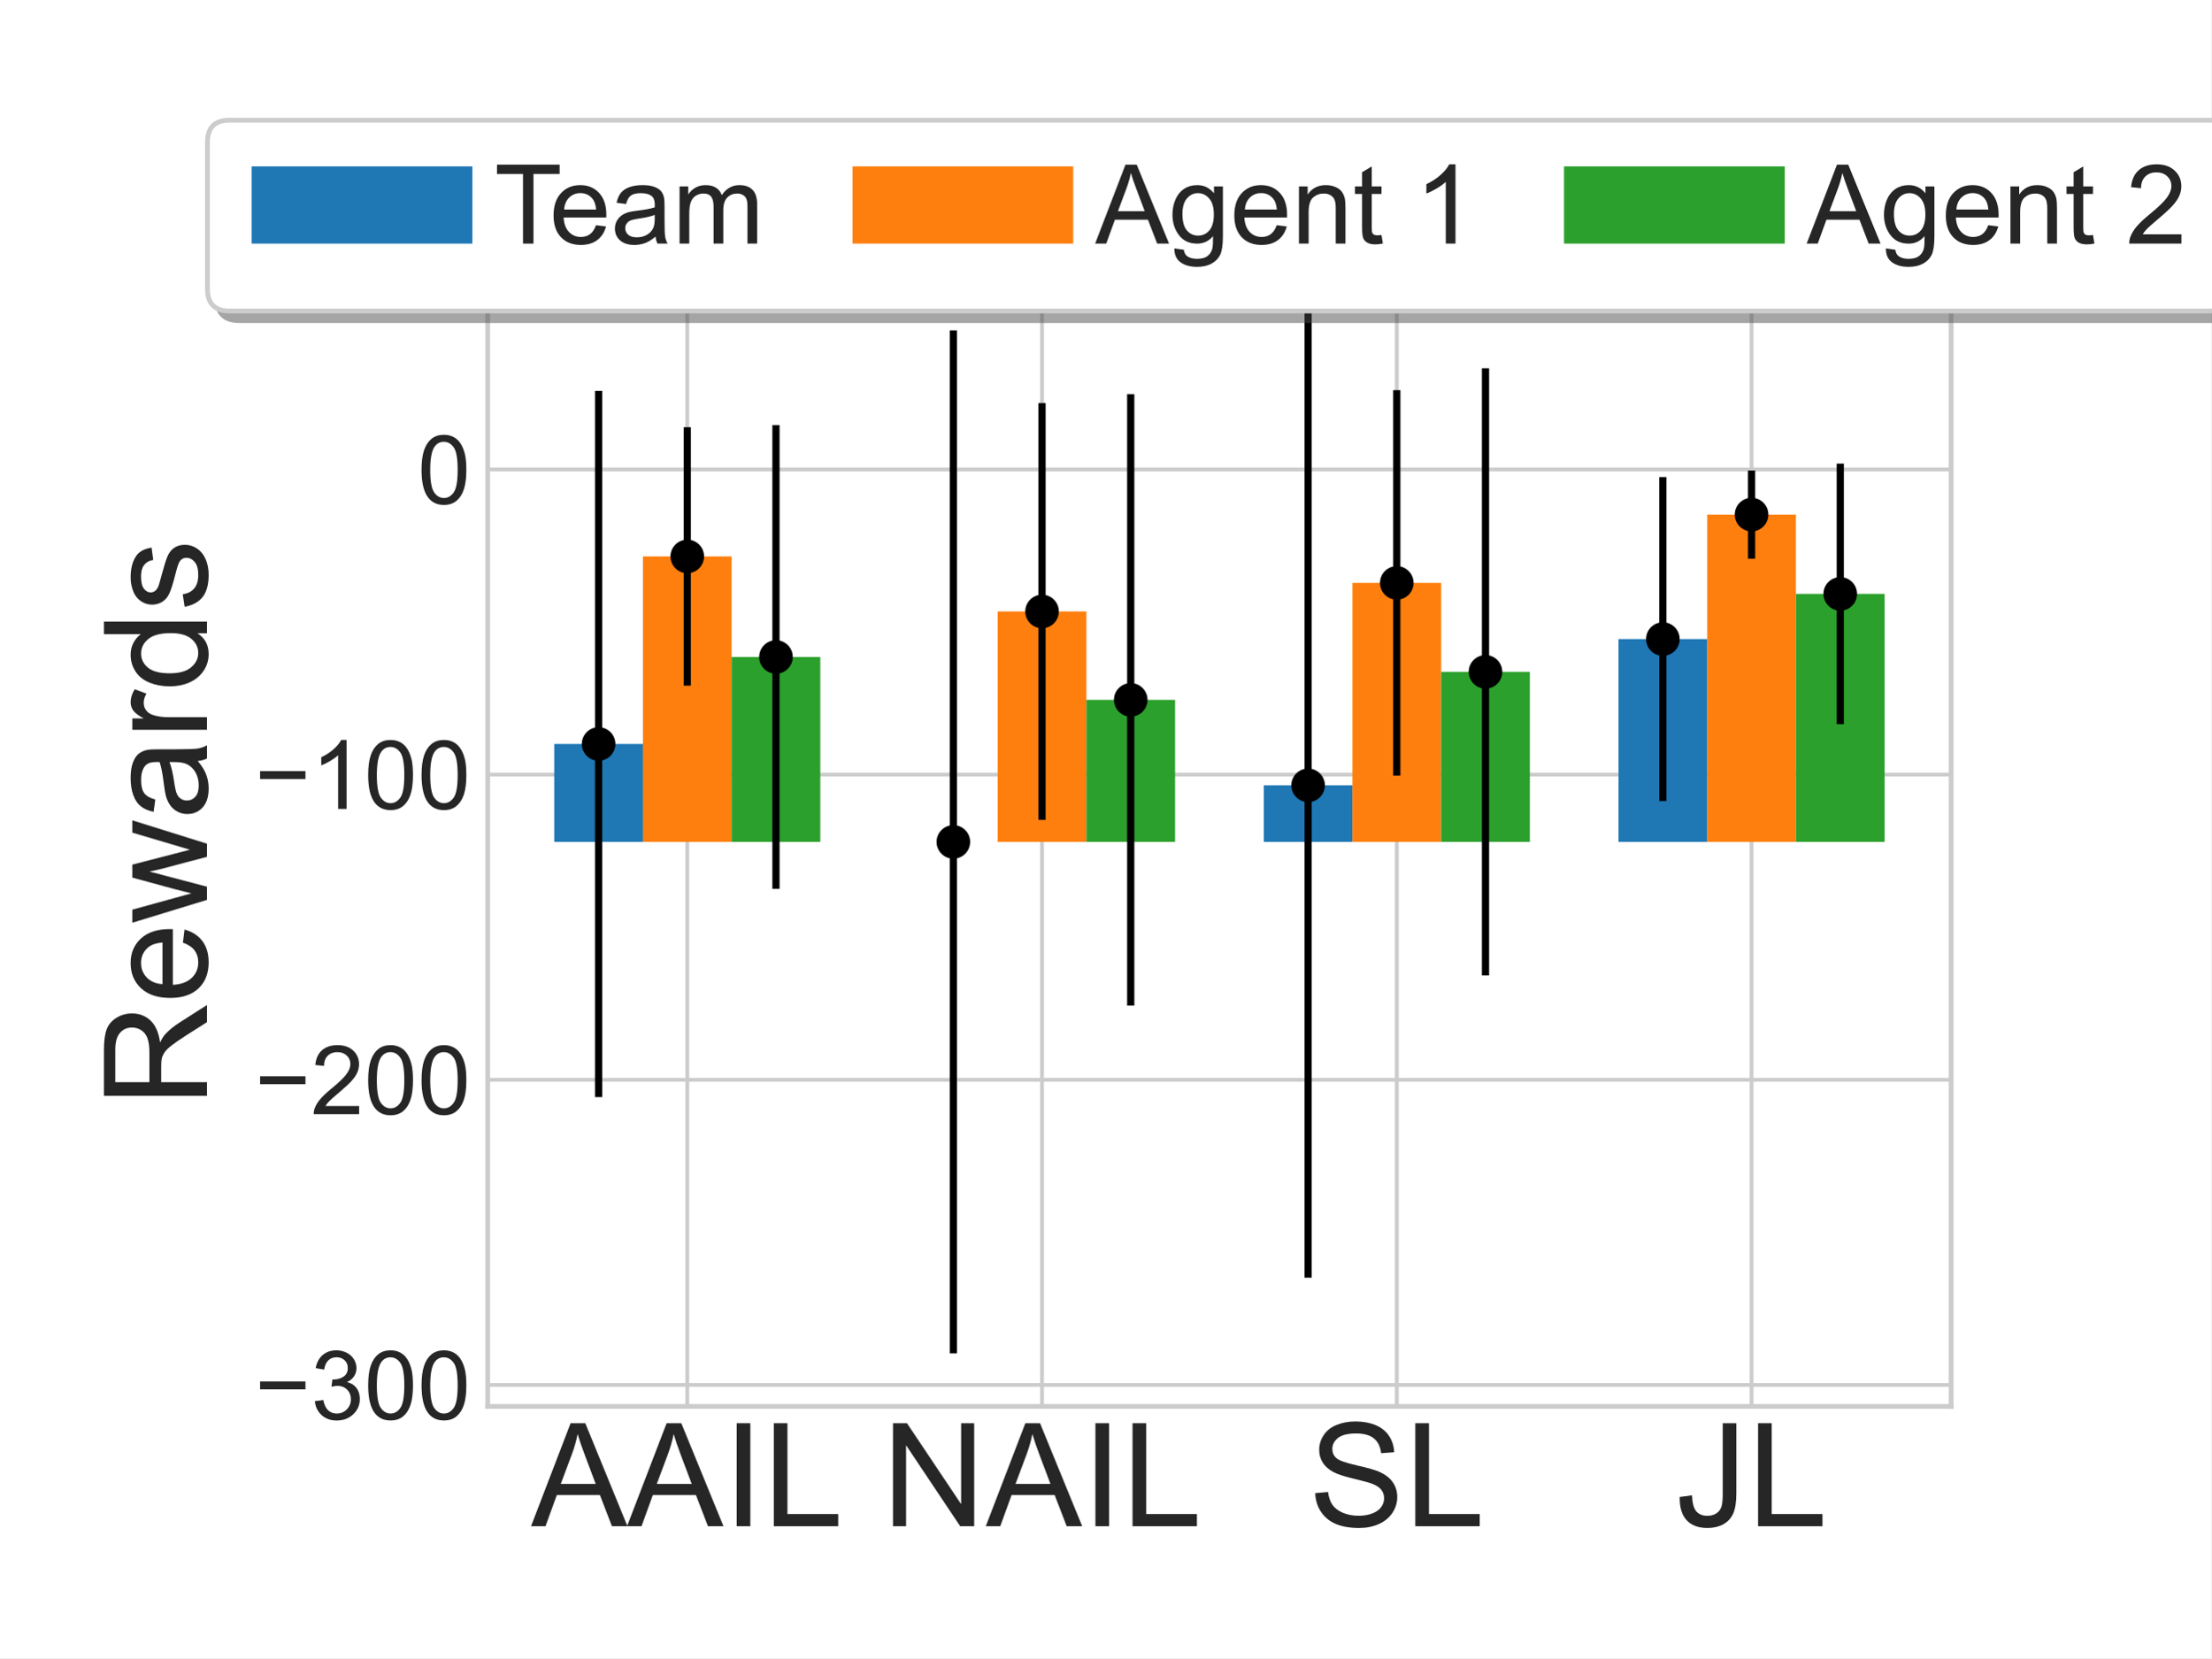
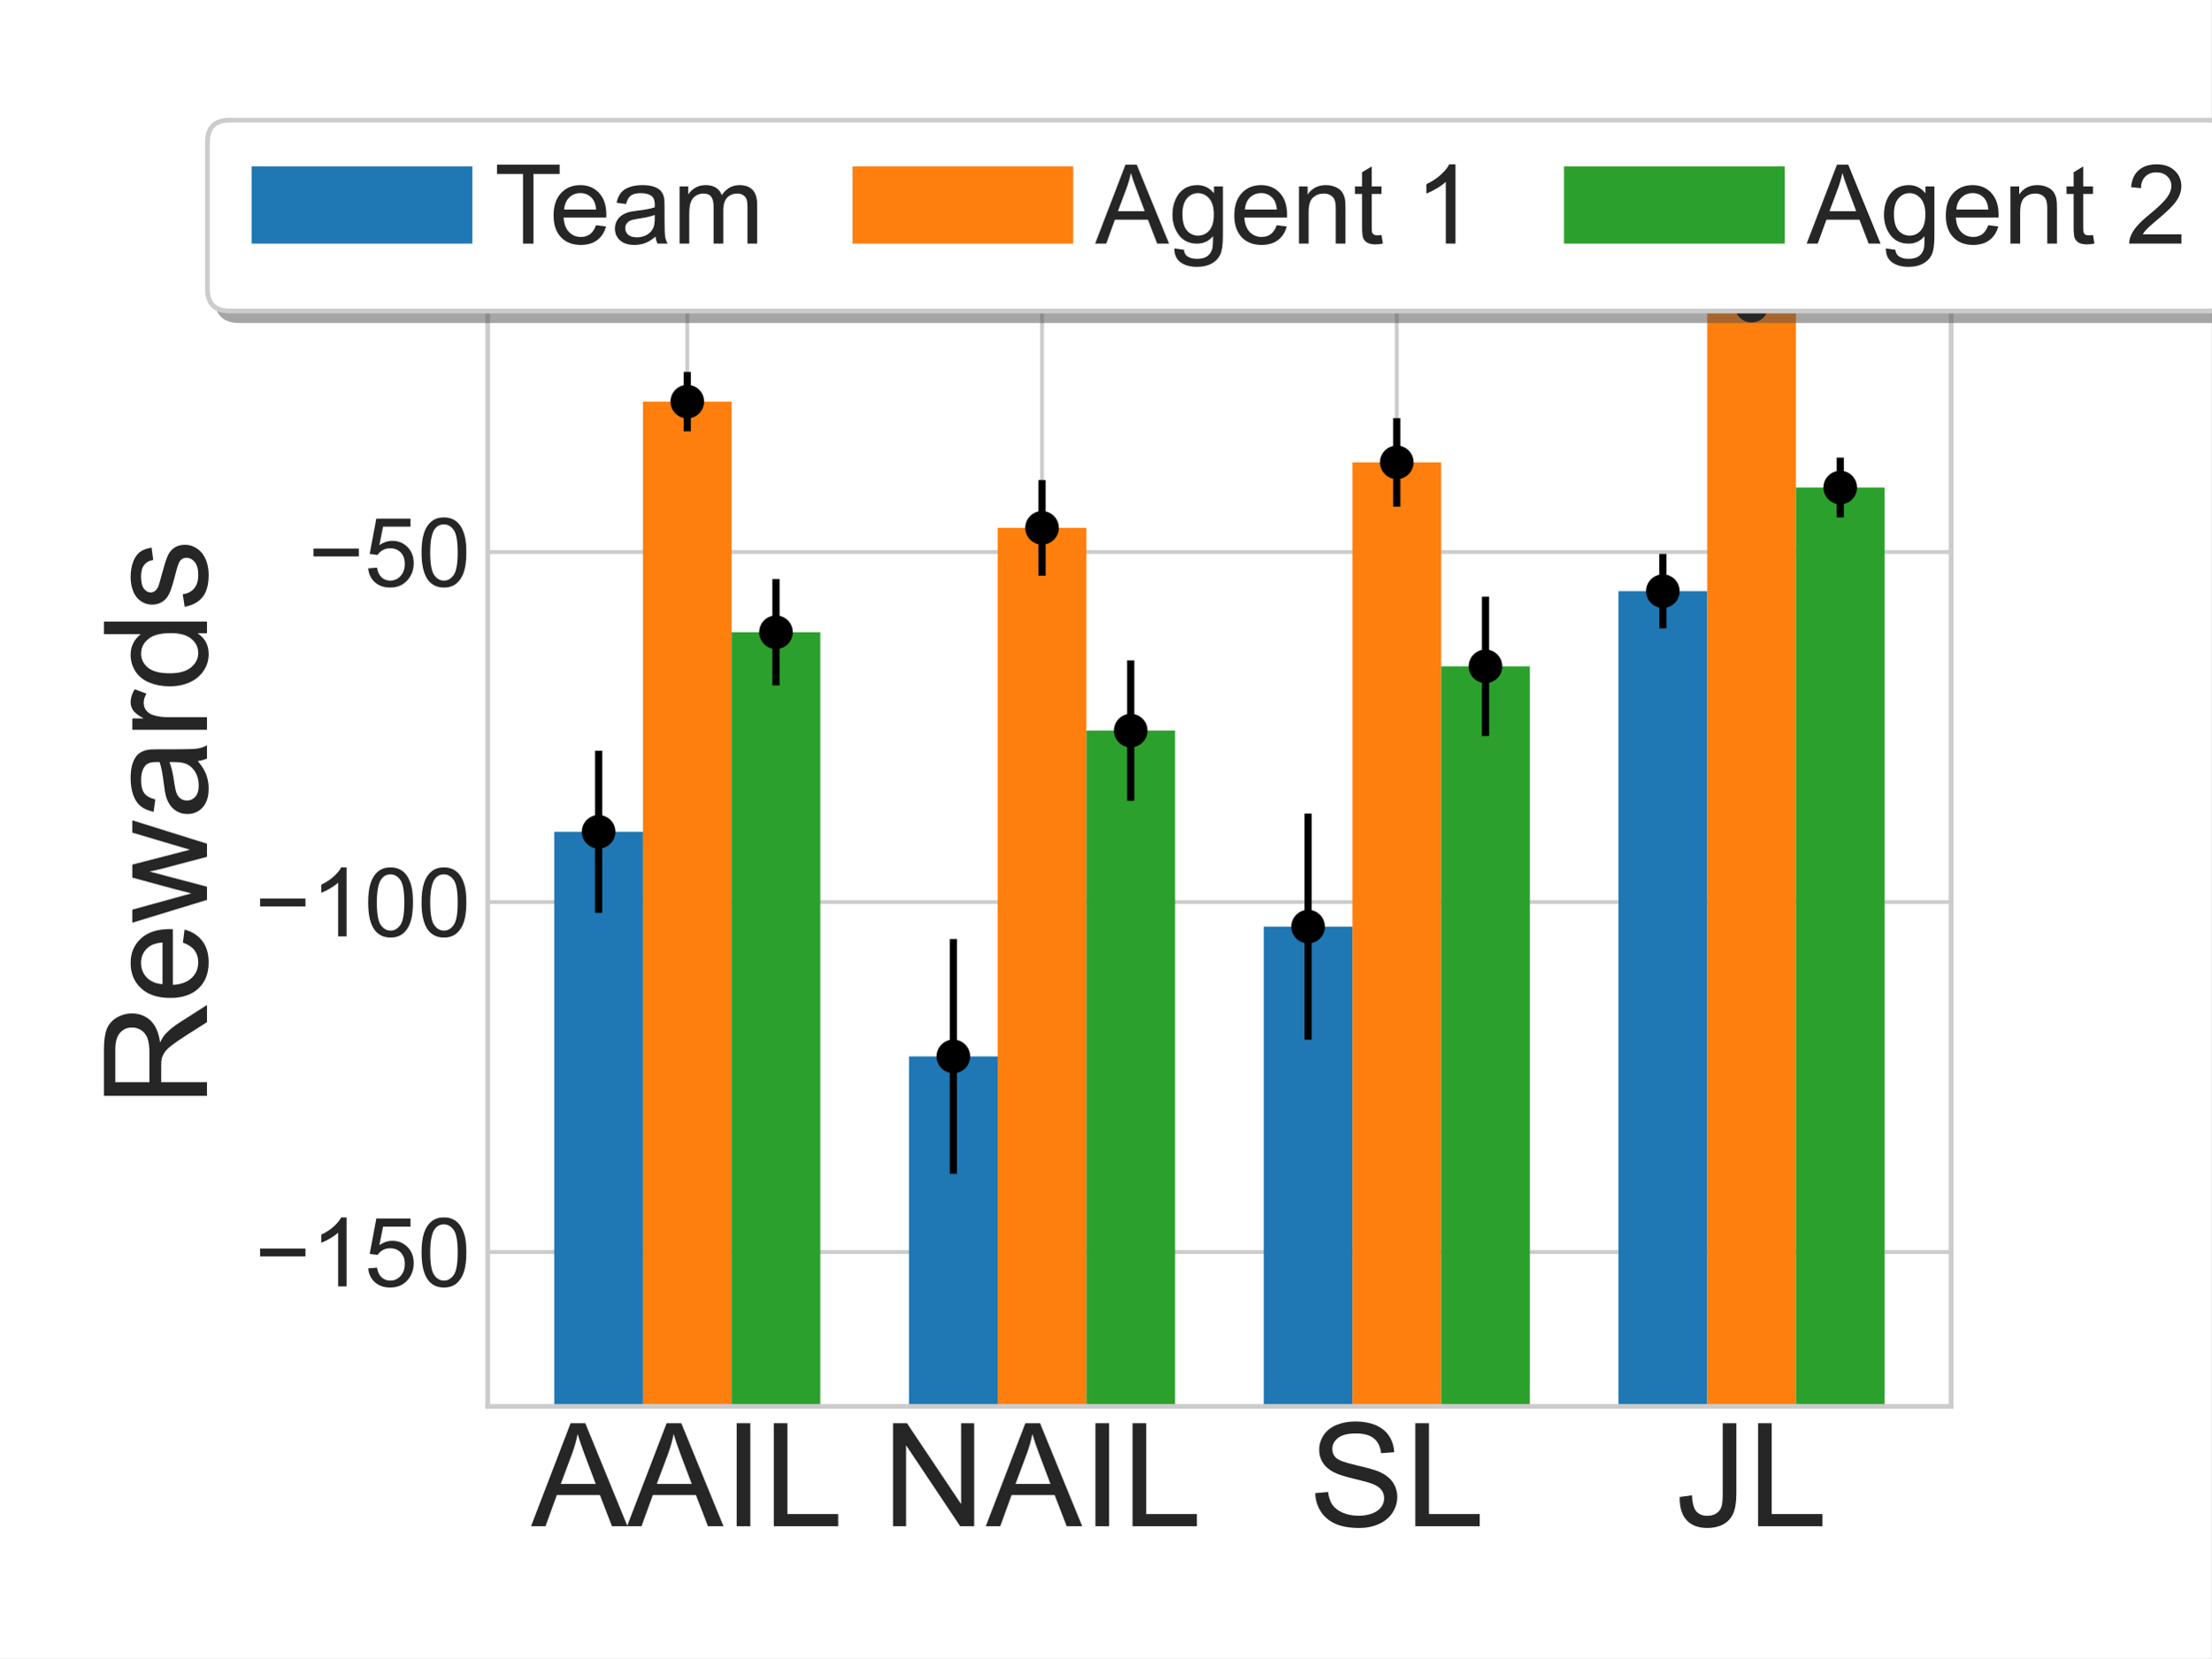
<svg xmlns="http://www.w3.org/2000/svg" xmlns:xlink="http://www.w3.org/1999/xlink" width="460.8pt" height="345.6pt" viewBox="0 0 460.8 345.6" version="1.1">
  <defs>
    <style type="text/css">*{stroke-linejoin: round; stroke-linecap: butt}</style>
  </defs>
  <g id="figure_1">
    <g id="patch_1">
      <path d="M 0 345.6  L 460.8 345.6  L 460.8 0  L 0 0  z " style="fill: #ffffff" />
    </g>
    <g id="axes_1">
      <g id="patch_2">
        <path d="M 101.64 293.14  L 406.62 293.14  L 406.62 50.017  L 101.64 50.017  z " style="fill: #ffffff" />
      </g>
      <g id="matplotlib.axis_1">
        <g id="xtick_1">
          <g id="line2d_1">
-             <path d="M 143.228 293.14  L 143.228 50.017  " clip-path="url(#p317745c564)" style="fill: none; stroke: #cccccc; stroke-width: 0.8; stroke-linecap: round" />
+             <path d="M 143.228 293.14  L 143.228 50.017  " clip-path="url(#pceb63139bf)" style="fill: none; stroke: #cccccc; stroke-width: 0.8; stroke-linecap: round" />
          </g>
          <g id="line2d_2" />
          <g id="text_1">
            <g style="fill: #262626" transform="translate(110.7087 318.1134)scale(0.3 -0.3)">
              <defs>
                <path id="ArialMT-41" d="M -9 0  L 1750 4581  L 2403 4581  L 4278 0  L 3588 0  L 3053 1388  L 1138 1388  L 634 0  L -9 0  z M 1313 1881  L 2866 1881  L 2388 3150  Q 2169 3728 2063 4100  Q 1975 3659 1816 3225  L 1313 1881  z " transform="scale(0.015625)" />
                <path id="ArialMT-49" d="M 597 0  L 597 4581  L 1203 4581  L 1203 0  L 597 0  z " transform="scale(0.015625)" />
                <path id="ArialMT-4c" d="M 469 0  L 469 4581  L 1075 4581  L 1075 541  L 3331 541  L 3331 0  L 469 0  z " transform="scale(0.015625)" />
              </defs>
              <use xlink:href="#ArialMT-41" />
              <use xlink:href="#ArialMT-41" x="66.699" />
              <use xlink:href="#ArialMT-49" x="133.398" />
              <use xlink:href="#ArialMT-4c" x="161.182" />
            </g>
          </g>
        </g>
        <g id="xtick_2">
          <g id="line2d_3">
-             <path d="M 217.163 293.14  L 217.163 50.017  " clip-path="url(#p317745c564)" style="fill: none; stroke: #cccccc; stroke-width: 0.8; stroke-linecap: round" />
+             <path d="M 217.163 293.14  L 217.163 50.017  " clip-path="url(#pceb63139bf)" style="fill: none; stroke: #cccccc; stroke-width: 0.8; stroke-linecap: round" />
          </g>
          <g id="line2d_4" />
          <g id="text_2">
            <g style="fill: #262626" transform="translate(183.8159 318.1134)scale(0.3 -0.3)">
              <defs>
                <path id="ArialMT-4e" d="M 488 0  L 488 4581  L 1109 4581  L 3516 984  L 3516 4581  L 4097 4581  L 4097 0  L 3475 0  L 1069 3600  L 1069 0  L 488 0  z " transform="scale(0.015625)" />
              </defs>
              <use xlink:href="#ArialMT-4e" />
              <use xlink:href="#ArialMT-41" x="72.217" />
              <use xlink:href="#ArialMT-49" x="138.916" />
              <use xlink:href="#ArialMT-4c" x="166.699" />
            </g>
          </g>
        </g>
        <g id="xtick_3">
          <g id="line2d_5">
-             <path d="M 291.097 293.14  L 291.097 50.017  " clip-path="url(#p317745c564)" style="fill: none; stroke: #cccccc; stroke-width: 0.8; stroke-linecap: round" />
+             <path d="M 291.097 293.14  L 291.097 50.017  " clip-path="url(#pceb63139bf)" style="fill: none; stroke: #cccccc; stroke-width: 0.8; stroke-linecap: round" />
          </g>
          <g id="line2d_6" />
          <g id="text_3">
            <g style="fill: #262626" transform="translate(272.7504 318.1134)scale(0.3 -0.3)">
              <defs>
                <path id="ArialMT-53" d="M 288 1472  L 859 1522  Q 900 1178 1048 958  Q 1197 738 1509 602  Q 1822 466 2213 466  Q 2559 466 2825 569  Q 3091 672 3220 851  Q 3350 1031 3350 1244  Q 3350 1459 3225 1620  Q 3100 1781 2813 1891  Q 2628 1963 1997 2114  Q 1366 2266 1113 2400  Q 784 2572 623 2826  Q 463 3081 463 3397  Q 463 3744 659 4045  Q 856 4347 1234 4503  Q 1613 4659 2075 4659  Q 2584 4659 2973 4495  Q 3363 4331 3572 4012  Q 3781 3694 3797 3291  L 3216 3247  Q 3169 3681 2898 3903  Q 2628 4125 2100 4125  Q 1550 4125 1298 3923  Q 1047 3722 1047 3438  Q 1047 3191 1225 3031  Q 1400 2872 2139 2705  Q 2878 2538 3153 2413  Q 3553 2228 3743 1945  Q 3934 1663 3934 1294  Q 3934 928 3725 604  Q 3516 281 3123 101  Q 2731 -78 2241 -78  Q 1619 -78 1198 103  Q 778 284 539 648  Q 300 1013 288 1472  z " transform="scale(0.015625)" />
              </defs>
              <use xlink:href="#ArialMT-53" />
              <use xlink:href="#ArialMT-4c" x="66.699" />
            </g>
          </g>
        </g>
        <g id="xtick_4">
          <g id="line2d_7">
-             <path d="M 365.032 293.14  L 365.032 50.017  " clip-path="url(#p317745c564)" style="fill: none; stroke: #cccccc; stroke-width: 0.8; stroke-linecap: round" />
+             <path d="M 365.032 293.14  L 365.032 50.017  " clip-path="url(#pceb63139bf)" style="fill: none; stroke: #cccccc; stroke-width: 0.8; stroke-linecap: round" />
          </g>
          <g id="line2d_8" />
          <g id="text_4">
            <g style="fill: #262626" transform="translate(349.1904 318.1134)scale(0.3 -0.3)">
              <defs>
                <path id="ArialMT-4a" d="M 184 1300  L 731 1375  Q 753 850 928 656  Q 1103 463 1413 463  Q 1641 463 1806 567  Q 1972 672 2034 851  Q 2097 1031 2097 1425  L 2097 4581  L 2703 4581  L 2703 1459  Q 2703 884 2564 568  Q 2425 253 2123 87  Q 1822 -78 1416 -78  Q 813 -78 492 269  Q 172 616 184 1300  z " transform="scale(0.015625)" />
              </defs>
              <use xlink:href="#ArialMT-4a" />
              <use xlink:href="#ArialMT-4c" x="50" />
            </g>
          </g>
        </g>
      </g>
      <g id="matplotlib.axis_2">
        <g id="ytick_1">
          <g id="line2d_9">
-             <path d="M 101.64 288.667  L 406.62 288.667  " clip-path="url(#p317745c564)" style="fill: none; stroke: #cccccc; stroke-width: 0.8; stroke-linecap: round" />
+             <path d="M 101.64 260.961  L 406.62 260.961  " clip-path="url(#pceb63139bf)" style="fill: none; stroke: #cccccc; stroke-width: 0.8; stroke-linecap: round" />
          </g>
          <g id="line2d_10" />
          <g id="text_5">
-             <g style="fill: #262626" transform="translate(53.09313 295.8253)scale(0.2 -0.2)">
+             <g style="fill: #262626" transform="translate(53.09313 268.119)scale(0.2 -0.2)">
              <defs>
                <path id="ArialMT-2212" d="M 3381 1997  L 356 1997  L 356 2522  L 3381 2522  L 3381 1997  z " transform="scale(0.015625)" />
-                 <path id="ArialMT-33" d="M 269 1209  L 831 1284  Q 928 806 1161 595  Q 1394 384 1728 384  Q 2125 384 2398 659  Q 2672 934 2672 1341  Q 2672 1728 2419 1979  Q 2166 2231 1775 2231  Q 1616 2231 1378 2169  L 1441 2663  Q 1497 2656 1531 2656  Q 1891 2656 2178 2843  Q 2466 3031 2466 3422  Q 2466 3731 2256 3934  Q 2047 4138 1716 4138  Q 1388 4138 1169 3931  Q 950 3725 888 3313  L 325 3413  Q 428 3978 793 4289  Q 1159 4600 1703 4600  Q 2078 4600 2393 4439  Q 2709 4278 2876 4000  Q 3044 3722 3044 3409  Q 3044 3113 2884 2869  Q 2725 2625 2413 2481  Q 2819 2388 3044 2092  Q 3269 1797 3269 1353  Q 3269 753 2831 336  Q 2394 -81 1725 -81  Q 1122 -81 723 278  Q 325 638 269 1209  z " transform="scale(0.015625)" />
+                 <path id="ArialMT-31" d="M 2384 0  L 1822 0  L 1822 3584  Q 1619 3391 1289 3197  Q 959 3003 697 2906  L 697 3450  Q 1169 3672 1522 3987  Q 1875 4303 2022 4600  L 2384 4600  L 2384 0  z " transform="scale(0.015625)" />
+                 <path id="ArialMT-35" d="M 266 1200  L 856 1250  Q 922 819 1161 601  Q 1400 384 1738 384  Q 2144 384 2425 690  Q 2706 997 2706 1503  Q 2706 1984 2436 2262  Q 2166 2541 1728 2541  Q 1456 2541 1237 2417  Q 1019 2294 894 2097  L 366 2166  L 809 4519  L 3088 4519  L 3088 3981  L 1259 3981  L 1013 2750  Q 1425 3038 1878 3038  Q 2478 3038 2890 2622  Q 3303 2206 3303 1553  Q 3303 931 2941 478  Q 2500 -78 1738 -78  Q 1113 -78 717 272  Q 322 622 266 1200  z " transform="scale(0.015625)" />
                <path id="ArialMT-30" d="M 266 2259  Q 266 3072 433 3567  Q 600 4063 929 4331  Q 1259 4600 1759 4600  Q 2128 4600 2406 4451  Q 2684 4303 2865 4023  Q 3047 3744 3150 3342  Q 3253 2941 3253 2259  Q 3253 1453 3087 958  Q 2922 463 2592 192  Q 2263 -78 1759 -78  Q 1097 -78 719 397  Q 266 969 266 2259  z M 844 2259  Q 844 1131 1108 757  Q 1372 384 1759 384  Q 2147 384 2411 759  Q 2675 1134 2675 2259  Q 2675 3391 2411 3762  Q 2147 4134 1753 4134  Q 1366 4134 1134 3806  Q 844 3388 844 2259  z " transform="scale(0.015625)" />
              </defs>
              <use xlink:href="#ArialMT-2212" />
-               <use xlink:href="#ArialMT-33" x="58.398" />
-               <use xlink:href="#ArialMT-30" x="114.014" />
+               <use xlink:href="#ArialMT-31" x="58.398" />
+               <use xlink:href="#ArialMT-35" x="114.014" />
              <use xlink:href="#ArialMT-30" x="169.629" />
            </g>
          </g>
        </g>
        <g id="ytick_2">
          <g id="line2d_11">
-             <path d="M 101.64 225.058  L 406.62 225.058  " clip-path="url(#p317745c564)" style="fill: none; stroke: #cccccc; stroke-width: 0.8; stroke-linecap: round" />
+             <path d="M 101.64 188.009  L 406.62 188.009  " clip-path="url(#pceb63139bf)" style="fill: none; stroke: #cccccc; stroke-width: 0.8; stroke-linecap: round" />
          </g>
          <g id="line2d_12" />
          <g id="text_6">
-             <g style="fill: #262626" transform="translate(53.09313 232.2162)scale(0.2 -0.2)">
-               <defs>
-                 <path id="ArialMT-32" d="M 3222 541  L 3222 0  L 194 0  Q 188 203 259 391  Q 375 700 629 1000  Q 884 1300 1366 1694  Q 2113 2306 2375 2664  Q 2638 3022 2638 3341  Q 2638 3675 2398 3904  Q 2159 4134 1775 4134  Q 1369 4134 1125 3890  Q 881 3647 878 3216  L 300 3275  Q 359 3922 746 4261  Q 1134 4600 1788 4600  Q 2447 4600 2831 4234  Q 3216 3869 3216 3328  Q 3216 3053 3103 2787  Q 2991 2522 2730 2228  Q 2469 1934 1863 1422  Q 1356 997 1212 845  Q 1069 694 975 541  L 3222 541  z " transform="scale(0.015625)" />
-               </defs>
-               <use xlink:href="#ArialMT-2212" />
-               <use xlink:href="#ArialMT-32" x="58.398" />
-               <use xlink:href="#ArialMT-30" x="114.014" />
-               <use xlink:href="#ArialMT-30" x="169.629" />
-             </g>
-           </g>
-         </g>
-         <g id="ytick_3">
-           <g id="line2d_13">
-             <path d="M 101.64 161.449  L 406.62 161.449  " clip-path="url(#p317745c564)" style="fill: none; stroke: #cccccc; stroke-width: 0.8; stroke-linecap: round" />
-           </g>
-           <g id="line2d_14" />
-           <g id="text_7">
-             <g style="fill: #262626" transform="translate(53.09313 168.6071)scale(0.2 -0.2)">
-               <defs>
-                 <path id="ArialMT-31" d="M 2384 0  L 1822 0  L 1822 3584  Q 1619 3391 1289 3197  Q 959 3003 697 2906  L 697 3450  Q 1169 3672 1522 3987  Q 1875 4303 2022 4600  L 2384 4600  L 2384 0  z " transform="scale(0.015625)" />
-               </defs>
+             <g style="fill: #262626" transform="translate(53.09313 195.1673)scale(0.2 -0.2)">
              <use xlink:href="#ArialMT-2212" />
              <use xlink:href="#ArialMT-31" x="58.398" />
              <use xlink:href="#ArialMT-30" x="114.014" />
              <use xlink:href="#ArialMT-30" x="169.629" />
            </g>
          </g>
        </g>
-         <g id="ytick_4">
-           <g id="line2d_15">
-             <path d="M 101.64 97.84  L 406.62 97.84  " clip-path="url(#p317745c564)" style="fill: none; stroke: #cccccc; stroke-width: 0.8; stroke-linecap: round" />
-           </g>
-           <g id="line2d_16" />
-           <g id="text_8">
-             <g style="fill: #262626" transform="translate(87.01812 104.998)scale(0.2 -0.2)">
-               <use xlink:href="#ArialMT-30" />
-             </g>
-           </g>
-         </g>
-         <g id="text_9">
+         <g id="ytick_3">
+           <g id="line2d_13">
+             <path d="M 101.64 115.058  L 406.62 115.058  " clip-path="url(#pceb63139bf)" style="fill: none; stroke: #cccccc; stroke-width: 0.8; stroke-linecap: round" />
+           </g>
+           <g id="line2d_14" />
+           <g id="text_7">
+             <g style="fill: #262626" transform="translate(64.215 122.2155)scale(0.2 -0.2)">
+               <use xlink:href="#ArialMT-2212" />
+               <use xlink:href="#ArialMT-35" x="58.398" />
+               <use xlink:href="#ArialMT-30" x="114.014" />
+             </g>
+           </g>
+         </g>
+         <g id="text_8">
          <g style="fill: #262626" transform="translate(43.13063 230.7628)rotate(-90)scale(0.3 -0.3)">
            <defs>
              <path id="ArialMT-52" d="M 503 0  L 503 4581  L 2534 4581  Q 3147 4581 3465 4457  Q 3784 4334 3975 4021  Q 4166 3709 4166 3331  Q 4166 2844 3850 2509  Q 3534 2175 2875 2084  Q 3116 1969 3241 1856  Q 3506 1613 3744 1247  L 4541 0  L 3778 0  L 3172 953  Q 2906 1366 2734 1584  Q 2563 1803 2427 1890  Q 2291 1978 2150 2013  Q 2047 2034 1813 2034  L 1109 2034  L 1109 0  L 503 0  z M 1109 2559  L 2413 2559  Q 2828 2559 3062 2645  Q 3297 2731 3419 2920  Q 3541 3109 3541 3331  Q 3541 3656 3305 3865  Q 3069 4075 2559 4075  L 1109 4075  L 1109 2559  z " transform="scale(0.015625)" />
              <path id="ArialMT-65" d="M 2694 1069  L 3275 997  Q 3138 488 2766 206  Q 2394 -75 1816 -75  Q 1088 -75 661 373  Q 234 822 234 1631  Q 234 2469 665 2931  Q 1097 3394 1784 3394  Q 2450 3394 2872 2941  Q 3294 2488 3294 1666  Q 3294 1616 3291 1516  L 816 1516  Q 847 969 1125 678  Q 1403 388 1819 388  Q 2128 388 2347 550  Q 2566 713 2694 1069  z M 847 1978  L 2700 1978  Q 2663 2397 2488 2606  Q 2219 2931 1791 2931  Q 1403 2931 1139 2672  Q 875 2413 847 1978  z " transform="scale(0.015625)" />
              <path id="ArialMT-77" d="M 1034 0  L 19 3319  L 600 3319  L 1128 1403  L 1325 691  Q 1338 744 1497 1375  L 2025 3319  L 2603 3319  L 3100 1394  L 3266 759  L 3456 1400  L 4025 3319  L 4572 3319  L 3534 0  L 2950 0  L 2422 1988  L 2294 2553  L 1622 0  L 1034 0  z " transform="scale(0.015625)" />
              <path id="ArialMT-61" d="M 2588 409  Q 2275 144 1986 34  Q 1697 -75 1366 -75  Q 819 -75 525 192  Q 231 459 231 875  Q 231 1119 342 1320  Q 453 1522 633 1644  Q 813 1766 1038 1828  Q 1203 1872 1538 1913  Q 2219 1994 2541 2106  Q 2544 2222 2544 2253  Q 2544 2597 2384 2738  Q 2169 2928 1744 2928  Q 1347 2928 1158 2789  Q 969 2650 878 2297  L 328 2372  Q 403 2725 575 2942  Q 747 3159 1072 3276  Q 1397 3394 1825 3394  Q 2250 3394 2515 3294  Q 2781 3194 2906 3042  Q 3031 2891 3081 2659  Q 3109 2516 3109 2141  L 3109 1391  Q 3109 606 3145 398  Q 3181 191 3288 0  L 2700 0  Q 2613 175 2588 409  z M 2541 1666  Q 2234 1541 1622 1453  Q 1275 1403 1131 1340  Q 988 1278 909 1158  Q 831 1038 831 891  Q 831 666 1001 516  Q 1172 366 1500 366  Q 1825 366 2078 508  Q 2331 650 2450 897  Q 2541 1088 2541 1459  L 2541 1666  z " transform="scale(0.015625)" />
              <path id="ArialMT-72" d="M 416 0  L 416 3319  L 922 3319  L 922 2816  Q 1116 3169 1280 3281  Q 1444 3394 1641 3394  Q 1925 3394 2219 3213  L 2025 2691  Q 1819 2813 1613 2813  Q 1428 2813 1281 2702  Q 1134 2591 1072 2394  Q 978 2094 978 1738  L 978 0  L 416 0  z " transform="scale(0.015625)" />
              <path id="ArialMT-64" d="M 2575 0  L 2575 419  Q 2259 -75 1647 -75  Q 1250 -75 917 144  Q 584 363 401 755  Q 219 1147 219 1656  Q 219 2153 384 2558  Q 550 2963 881 3178  Q 1213 3394 1622 3394  Q 1922 3394 2156 3267  Q 2391 3141 2538 2938  L 2538 4581  L 3097 4581  L 3097 0  L 2575 0  z M 797 1656  Q 797 1019 1065 703  Q 1334 388 1700 388  Q 2069 388 2326 689  Q 2584 991 2584 1609  Q 2584 2291 2321 2609  Q 2059 2928 1675 2928  Q 1300 2928 1048 2622  Q 797 2316 797 1656  z " transform="scale(0.015625)" />
              <path id="ArialMT-73" d="M 197 991  L 753 1078  Q 800 744 1014 566  Q 1228 388 1613 388  Q 2000 388 2187 545  Q 2375 703 2375 916  Q 2375 1106 2209 1216  Q 2094 1291 1634 1406  Q 1016 1563 777 1677  Q 538 1791 414 1992  Q 291 2194 291 2438  Q 291 2659 392 2848  Q 494 3038 669 3163  Q 800 3259 1026 3326  Q 1253 3394 1513 3394  Q 1903 3394 2198 3281  Q 2494 3169 2634 2976  Q 2775 2784 2828 2463  L 2278 2388  Q 2241 2644 2061 2787  Q 1881 2931 1553 2931  Q 1166 2931 1000 2803  Q 834 2675 834 2503  Q 834 2394 903 2306  Q 972 2216 1119 2156  Q 1203 2125 1616 2013  Q 2213 1853 2448 1751  Q 2684 1650 2818 1456  Q 2953 1263 2953 975  Q 2953 694 2789 445  Q 2625 197 2315 61  Q 2006 -75 1616 -75  Q 969 -75 630 194  Q 291 463 197 991  z " transform="scale(0.015625)" />
            </defs>
            <use xlink:href="#ArialMT-52" />
            <use xlink:href="#ArialMT-65" x="72.217" />
            <use xlink:href="#ArialMT-77" x="127.832" />
            <use xlink:href="#ArialMT-61" x="200.049" />
            <use xlink:href="#ArialMT-72" x="255.664" />
            <use xlink:href="#ArialMT-64" x="288.965" />
            <use xlink:href="#ArialMT-73" x="344.58" />
          </g>
        </g>
      </g>
      <g id="patch_3">
-         <path d="M 115.503 175.478  L 133.986 175.478  L 133.986 155.067  L 115.503 155.067  z " clip-path="url(#p317745c564)" style="fill: #1f77b4" />
+         <path d="M 115.503 293.14  L 133.986 293.14  L 133.986 173.37  L 115.503 173.37  z " clip-path="url(#pceb63139bf)" style="fill: #1f77b4" />
      </g>
      <g id="patch_4">
-         <path d="M 189.437 175.478  L 207.921 175.478  L 207.921 175.478  L 189.437 175.478  z " clip-path="url(#p317745c564)" style="fill: #1f77b4" />
+         <path d="M 189.437 293.14  L 207.921 293.14  L 207.921 220.188  L 189.437 220.188  z " clip-path="url(#pceb63139bf)" style="fill: #1f77b4" />
      </g>
      <g id="patch_5">
-         <path d="M 263.372 175.478  L 281.855 175.478  L 281.855 163.686  L 263.372 163.686  z " clip-path="url(#p317745c564)" style="fill: #1f77b4" />
+         <path d="M 263.372 293.14  L 281.855 293.14  L 281.855 193.14  L 263.372 193.14  z " clip-path="url(#pceb63139bf)" style="fill: #1f77b4" />
      </g>
      <g id="patch_6">
-         <path d="M 337.306 175.478  L 355.79 175.478  L 355.79 133.199  L 337.306 133.199  z " clip-path="url(#p317745c564)" style="fill: #1f77b4" />
+         <path d="M 337.306 293.14  L 355.79 293.14  L 355.79 123.211  L 337.306 123.211  z " clip-path="url(#pceb63139bf)" style="fill: #1f77b4" />
      </g>
      <g id="patch_7">
-         <path d="M 133.986 175.478  L 152.47 175.478  L 152.47 115.975  L 133.986 115.975  z " clip-path="url(#p317745c564)" style="fill: #ff7f0e" />
+         <path d="M 133.986 293.14  L 152.47 293.14  L 152.47 83.702  L 133.986 83.702  z " clip-path="url(#pceb63139bf)" style="fill: #ff7f0e" />
      </g>
      <g id="patch_8">
-         <path d="M 207.921 175.478  L 226.405 175.478  L 226.405 127.448  L 207.921 127.448  z " clip-path="url(#p317745c564)" style="fill: #ff7f0e" />
+         <path d="M 207.921 293.14  L 226.405 293.14  L 226.405 110.018  L 207.921 110.018  z " clip-path="url(#pceb63139bf)" style="fill: #ff7f0e" />
      </g>
      <g id="patch_9">
-         <path d="M 281.855 175.478  L 300.339 175.478  L 300.339 121.495  L 281.855 121.495  z " clip-path="url(#p317745c564)" style="fill: #ff7f0e" />
+         <path d="M 281.855 293.14  L 300.339 293.14  L 300.339 96.364  L 281.855 96.364  z " clip-path="url(#pceb63139bf)" style="fill: #ff7f0e" />
      </g>
      <g id="patch_10">
-         <path d="M 355.79 175.478  L 374.274 175.478  L 374.274 107.256  L 355.79 107.256  z " clip-path="url(#p317745c564)" style="fill: #ff7f0e" />
+         <path d="M 355.79 293.14  L 374.274 293.14  L 374.274 63.703  L 355.79 63.703  z " clip-path="url(#pceb63139bf)" style="fill: #ff7f0e" />
      </g>
      <g id="patch_11">
-         <path d="M 152.47 175.478  L 170.954 175.478  L 170.954 136.932  L 152.47 136.932  z " clip-path="url(#p317745c564)" style="fill: #2ca02c" />
+         <path d="M 152.47 293.14  L 170.954 293.14  L 170.954 131.774  L 152.47 131.774  z " clip-path="url(#pceb63139bf)" style="fill: #2ca02c" />
      </g>
      <g id="patch_12">
-         <path d="M 226.405 175.478  L 244.888 175.478  L 244.888 145.871  L 226.405 145.871  z " clip-path="url(#p317745c564)" style="fill: #2ca02c" />
+         <path d="M 226.405 293.14  L 244.888 293.14  L 244.888 152.276  L 226.405 152.276  z " clip-path="url(#pceb63139bf)" style="fill: #2ca02c" />
      </g>
      <g id="patch_13">
-         <path d="M 300.339 175.478  L 318.823 175.478  L 318.823 140.031  L 300.339 140.031  z " clip-path="url(#p317745c564)" style="fill: #2ca02c" />
+         <path d="M 300.339 293.14  L 318.823 293.14  L 318.823 138.882  L 300.339 138.882  z " clip-path="url(#pceb63139bf)" style="fill: #2ca02c" />
      </g>
      <g id="patch_14">
-         <path d="M 374.274 175.478  L 392.757 175.478  L 392.757 123.784  L 374.274 123.784  z " clip-path="url(#p317745c564)" style="fill: #2ca02c" />
+         <path d="M 374.274 293.14  L 392.757 293.14  L 392.757 101.614  L 374.274 101.614  z " clip-path="url(#pceb63139bf)" style="fill: #2ca02c" />
      </g>
      <g id="LineCollection_1">
-         <path d="M 124.745 228.663  L 124.745 81.471  " clip-path="url(#p317745c564)" style="fill: none; stroke: #000000; stroke-width: 1.5" />
-         <path d="M 198.679 282.089  L 198.679 68.867  " clip-path="url(#p317745c564)" style="fill: none; stroke: #000000; stroke-width: 1.5" />
-         <path d="M 272.614 266.304  L 272.614 61.068  " clip-path="url(#p317745c564)" style="fill: none; stroke: #000000; stroke-width: 1.5" />
-         <path d="M 346.548 166.959  L 346.548 99.44  " clip-path="url(#p317745c564)" style="fill: none; stroke: #000000; stroke-width: 1.5" />
+         <path d="M 124.745 190.268  L 124.745 156.472  " clip-path="url(#pceb63139bf)" style="fill: none; stroke: #000000; stroke-width: 1.5" />
+         <path d="M 198.679 244.667  L 198.679 195.71  " clip-path="url(#pceb63139bf)" style="fill: none; stroke: #000000; stroke-width: 1.5" />
+         <path d="M 272.614 216.701  L 272.614 169.578  " clip-path="url(#pceb63139bf)" style="fill: none; stroke: #000000; stroke-width: 1.5" />
+         <path d="M 346.548 130.962  L 346.548 115.46  " clip-path="url(#pceb63139bf)" style="fill: none; stroke: #000000; stroke-width: 1.5" />
      </g>
      <g id="LineCollection_2">
-         <path d="M 143.228 142.914  L 143.228 89.035  " clip-path="url(#p317745c564)" style="fill: none; stroke: #000000; stroke-width: 1.5" />
-         <path d="M 217.163 170.893  L 217.163 84.003  " clip-path="url(#p317745c564)" style="fill: none; stroke: #000000; stroke-width: 1.5" />
-         <path d="M 291.097 161.665  L 291.097 81.325  " clip-path="url(#p317745c564)" style="fill: none; stroke: #000000; stroke-width: 1.5" />
-         <path d="M 365.032 116.441  L 365.032 98.071  " clip-path="url(#p317745c564)" style="fill: none; stroke: #000000; stroke-width: 1.5" />
+         <path d="M 143.228 89.888  L 143.228 77.517  " clip-path="url(#pceb63139bf)" style="fill: none; stroke: #000000; stroke-width: 1.5" />
+         <path d="M 217.163 119.994  L 217.163 100.043  " clip-path="url(#pceb63139bf)" style="fill: none; stroke: #000000; stroke-width: 1.5" />
+         <path d="M 291.097 105.587  L 291.097 87.141  " clip-path="url(#pceb63139bf)" style="fill: none; stroke: #000000; stroke-width: 1.5" />
+         <path d="M 365.032 65.812  L 365.032 61.594  " clip-path="url(#pceb63139bf)" style="fill: none; stroke: #000000; stroke-width: 1.5" />
      </g>
      <g id="LineCollection_3">
-         <path d="M 161.712 185.268  L 161.712 88.597  " clip-path="url(#p317745c564)" style="fill: none; stroke: #000000; stroke-width: 1.5" />
-         <path d="M 235.646 209.595  L 235.646 82.146  " clip-path="url(#p317745c564)" style="fill: none; stroke: #000000; stroke-width: 1.5" />
-         <path d="M 309.581 203.299  L 309.581 76.763  " clip-path="url(#p317745c564)" style="fill: none; stroke: #000000; stroke-width: 1.5" />
-         <path d="M 383.515 150.937  L 383.515 96.631  " clip-path="url(#p317745c564)" style="fill: none; stroke: #000000; stroke-width: 1.5" />
+         <path d="M 161.712 142.872  L 161.712 120.675  " clip-path="url(#pceb63139bf)" style="fill: none; stroke: #000000; stroke-width: 1.5" />
+         <path d="M 235.646 166.907  L 235.646 137.644  " clip-path="url(#pceb63139bf)" style="fill: none; stroke: #000000; stroke-width: 1.5" />
+         <path d="M 309.581 153.408  L 309.581 124.355  " clip-path="url(#pceb63139bf)" style="fill: none; stroke: #000000; stroke-width: 1.5" />
+         <path d="M 383.515 107.849  L 383.515 95.38  " clip-path="url(#pceb63139bf)" style="fill: none; stroke: #000000; stroke-width: 1.5" />
+       </g>
+       <g id="line2d_15">
+         <defs>
+           <path id="m7188769e17" d="M 0 3  C 0.796 3 1.559 2.684 2.121 2.121  C 2.684 1.559 3 0.796 3 0  C 3 -0.796 2.684 -1.559 2.121 -2.121  C 1.559 -2.684 0.796 -3 0 -3  C -0.796 -3 -1.559 -2.684 -2.121 -2.121  C -2.684 -1.559 -3 -0.796 -3 0  C -3 0.796 -2.684 1.559 -2.121 2.121  C -1.559 2.684 -0.796 3 0 3  z " style="stroke: #000000" />
+         </defs>
+         <g clip-path="url(#pceb63139bf)">
+           <use xlink:href="#m7188769e17" x="124.745" y="173.37" style="stroke: #000000" />
+           <use xlink:href="#m7188769e17" x="198.679" y="220.188" style="stroke: #000000" />
+           <use xlink:href="#m7188769e17" x="272.614" y="193.14" style="stroke: #000000" />
+           <use xlink:href="#m7188769e17" x="346.548" y="123.211" style="stroke: #000000" />
+         </g>
+       </g>
+       <g id="line2d_16">
+         <g clip-path="url(#pceb63139bf)">
+           <use xlink:href="#m7188769e17" x="143.228" y="83.702" style="stroke: #000000" />
+           <use xlink:href="#m7188769e17" x="217.163" y="110.018" style="stroke: #000000" />
+           <use xlink:href="#m7188769e17" x="291.097" y="96.364" style="stroke: #000000" />
+           <use xlink:href="#m7188769e17" x="365.032" y="63.703" style="stroke: #000000" />
+         </g>
      </g>
      <g id="line2d_17">
-         <defs>
-           <path id="m0fb1202bb6" d="M 0 3  C 0.796 3 1.559 2.684 2.121 2.121  C 2.684 1.559 3 0.796 3 0  C 3 -0.796 2.684 -1.559 2.121 -2.121  C 1.559 -2.684 0.796 -3 0 -3  C -0.796 -3 -1.559 -2.684 -2.121 -2.121  C -2.684 -1.559 -3 -0.796 -3 0  C -3 0.796 -2.684 1.559 -2.121 2.121  C -1.559 2.684 -0.796 3 0 3  z " style="stroke: #000000" />
-         </defs>
-         <g clip-path="url(#p317745c564)">
-           <use xlink:href="#m0fb1202bb6" x="124.745" y="155.067" style="stroke: #000000" />
-           <use xlink:href="#m0fb1202bb6" x="198.679" y="175.478" style="stroke: #000000" />
-           <use xlink:href="#m0fb1202bb6" x="272.614" y="163.686" style="stroke: #000000" />
-           <use xlink:href="#m0fb1202bb6" x="346.548" y="133.199" style="stroke: #000000" />
-         </g>
-       </g>
-       <g id="line2d_18">
-         <g clip-path="url(#p317745c564)">
-           <use xlink:href="#m0fb1202bb6" x="143.228" y="115.975" style="stroke: #000000" />
-           <use xlink:href="#m0fb1202bb6" x="217.163" y="127.448" style="stroke: #000000" />
-           <use xlink:href="#m0fb1202bb6" x="291.097" y="121.495" style="stroke: #000000" />
-           <use xlink:href="#m0fb1202bb6" x="365.032" y="107.256" style="stroke: #000000" />
-         </g>
-       </g>
-       <g id="line2d_19">
-         <g clip-path="url(#p317745c564)">
-           <use xlink:href="#m0fb1202bb6" x="161.712" y="136.932" style="stroke: #000000" />
-           <use xlink:href="#m0fb1202bb6" x="235.646" y="145.871" style="stroke: #000000" />
-           <use xlink:href="#m0fb1202bb6" x="309.581" y="140.031" style="stroke: #000000" />
-           <use xlink:href="#m0fb1202bb6" x="383.515" y="123.784" style="stroke: #000000" />
+         <g clip-path="url(#pceb63139bf)">
+           <use xlink:href="#m7188769e17" x="161.712" y="131.774" style="stroke: #000000" />
+           <use xlink:href="#m7188769e17" x="235.646" y="152.276" style="stroke: #000000" />
+           <use xlink:href="#m7188769e17" x="309.581" y="138.882" style="stroke: #000000" />
+           <use xlink:href="#m7188769e17" x="383.515" y="101.614" style="stroke: #000000" />
        </g>
      </g>
      <g id="patch_15">
        <path d="M 101.64 293.14  L 101.64 50.017  " style="fill: none; stroke: #cccccc; stroke-linejoin: miter; stroke-linecap: square" />
      </g>
      <g id="patch_16">
        <path d="M 406.62 293.14  L 406.62 50.017  " style="fill: none; stroke: #cccccc; stroke-linejoin: miter; stroke-linecap: square" />
      </g>
      <g id="patch_17">
        <path d="M 101.64 293.14  L 406.62 293.14  " style="fill: none; stroke: #cccccc; stroke-linejoin: miter; stroke-linecap: square" />
      </g>
      <g id="patch_18">
        <path d="M 101.64 50.017  L 406.62 50.017  " style="fill: none; stroke: #cccccc; stroke-linejoin: miter; stroke-linecap: square" />
      </g>
      <g id="legend_1">
        <g id="patch_19">
          <path d="M 49.834 66.82  L 462.426 66.82  Q 467.026 66.82 467.026 62.22  L 467.026 31.648  Q 467.026 27.048 462.426 27.048  L 49.834 27.048  Q 45.234 27.048 45.234 31.648  L 45.234 62.22  Q 45.234 66.82 49.834 66.82  z " style="fill: #4c4c4c; opacity: 0.5; stroke: #4c4c4c; stroke-linejoin: miter" />
        </g>
        <g id="patch_20">
          <path d="M 47.834 64.82  L 460.426 64.82  Q 465.026 64.82 465.026 60.22  L 465.026 29.648  Q 465.026 25.048 460.426 25.048  L 47.834 25.048  Q 43.234 25.048 43.234 29.648  L 43.234 60.22  Q 43.234 64.82 47.834 64.82  z " style="fill: #ffffff; stroke: #cccccc; stroke-linejoin: miter" />
        </g>
        <g id="patch_21">
          <path d="M 52.434 50.78  L 98.434 50.78  L 98.434 34.68  L 52.434 34.68  z " style="fill: #1f77b4" />
        </g>
-         <g id="text_10">
+         <g id="text_9">
          <g style="fill: #262626" transform="translate(103.0344 50.77957)scale(0.23 -0.23)">
            <defs>
              <path id="ArialMT-54" d="M 1659 0  L 1659 4041  L 150 4041  L 150 4581  L 3781 4581  L 3781 4041  L 2266 4041  L 2266 0  L 1659 0  z " transform="scale(0.015625)" />
              <path id="ArialMT-6d" d="M 422 0  L 422 3319  L 925 3319  L 925 2853  Q 1081 3097 1340 3245  Q 1600 3394 1931 3394  Q 2300 3394 2536 3241  Q 2772 3088 2869 2813  Q 3263 3394 3894 3394  Q 4388 3394 4653 3120  Q 4919 2847 4919 2278  L 4919 0  L 4359 0  L 4359 2091  Q 4359 2428 4304 2576  Q 4250 2725 4106 2815  Q 3963 2906 3769 2906  Q 3419 2906 3187 2673  Q 2956 2441 2956 1928  L 2956 0  L 2394 0  L 2394 2156  Q 2394 2531 2256 2718  Q 2119 2906 1806 2906  Q 1569 2906 1367 2781  Q 1166 2656 1075 2415  Q 984 2175 984 1722  L 984 0  L 422 0  z " transform="scale(0.015625)" />
            </defs>
            <use xlink:href="#ArialMT-54" />
            <use xlink:href="#ArialMT-65" x="49.959" />
            <use xlink:href="#ArialMT-61" x="105.574" />
            <use xlink:href="#ArialMT-6d" x="161.189" />
          </g>
        </g>
        <g id="patch_22">
          <path d="M 177.662 50.78  L 223.662 50.78  L 223.662 34.68  L 177.662 34.68  z " style="fill: #ff7f0e" />
        </g>
-         <g id="text_11">
+         <g id="text_10">
          <g style="fill: #262626" transform="translate(228.2622 50.77957)scale(0.23 -0.23)">
            <defs>
              <path id="ArialMT-67" d="M 319 -275  L 866 -356  Q 900 -609 1056 -725  Q 1266 -881 1628 -881  Q 2019 -881 2231 -725  Q 2444 -569 2519 -288  Q 2563 -116 2559 434  Q 2191 0 1641 0  Q 956 0 581 494  Q 206 988 206 1678  Q 206 2153 378 2554  Q 550 2956 876 3175  Q 1203 3394 1644 3394  Q 2231 3394 2613 2919  L 2613 3319  L 3131 3319  L 3131 450  Q 3131 -325 2973 -648  Q 2816 -972 2473 -1159  Q 2131 -1347 1631 -1347  Q 1038 -1347 672 -1080  Q 306 -813 319 -275  z M 784 1719  Q 784 1066 1043 766  Q 1303 466 1694 466  Q 2081 466 2343 764  Q 2606 1063 2606 1700  Q 2606 2309 2336 2618  Q 2066 2928 1684 2928  Q 1309 2928 1046 2623  Q 784 2319 784 1719  z " transform="scale(0.015625)" />
              <path id="ArialMT-6e" d="M 422 0  L 422 3319  L 928 3319  L 928 2847  Q 1294 3394 1984 3394  Q 2284 3394 2536 3286  Q 2788 3178 2913 3003  Q 3038 2828 3088 2588  Q 3119 2431 3119 2041  L 3119 0  L 2556 0  L 2556 2019  Q 2556 2363 2490 2533  Q 2425 2703 2258 2804  Q 2091 2906 1866 2906  Q 1506 2906 1245 2678  Q 984 2450 984 1813  L 984 0  L 422 0  z " transform="scale(0.015625)" />
              <path id="ArialMT-74" d="M 1650 503  L 1731 6  Q 1494 -44 1306 -44  Q 1000 -44 831 53  Q 663 150 594 308  Q 525 466 525 972  L 525 2881  L 113 2881  L 113 3319  L 525 3319  L 525 4141  L 1084 4478  L 1084 3319  L 1650 3319  L 1650 2881  L 1084 2881  L 1084 941  Q 1084 700 1114 631  Q 1144 563 1211 522  Q 1278 481 1403 481  Q 1497 481 1650 503  z " transform="scale(0.015625)" />
              <path id="ArialMT-20" transform="scale(0.015625)" />
            </defs>
            <use xlink:href="#ArialMT-41" />
            <use xlink:href="#ArialMT-67" x="66.699" />
            <use xlink:href="#ArialMT-65" x="122.314" />
            <use xlink:href="#ArialMT-6e" x="177.93" />
            <use xlink:href="#ArialMT-74" x="233.545" />
            <use xlink:href="#ArialMT-20" x="261.328" />
            <use xlink:href="#ArialMT-31" x="289.111" />
          </g>
        </g>
        <g id="patch_23">
          <path d="M 325.944 50.78  L 371.944 50.78  L 371.944 34.68  L 325.944 34.68  z " style="fill: #2ca02c" />
        </g>
-         <g id="text_12">
+         <g id="text_11">
          <g style="fill: #262626" transform="translate(376.5439 50.77957)scale(0.23 -0.23)">
+             <defs>
+               <path id="ArialMT-32" d="M 3222 541  L 3222 0  L 194 0  Q 188 203 259 391  Q 375 700 629 1000  Q 884 1300 1366 1694  Q 2113 2306 2375 2664  Q 2638 3022 2638 3341  Q 2638 3675 2398 3904  Q 2159 4134 1775 4134  Q 1369 4134 1125 3890  Q 881 3647 878 3216  L 300 3275  Q 359 3922 746 4261  Q 1134 4600 1788 4600  Q 2447 4600 2831 4234  Q 3216 3869 3216 3328  Q 3216 3053 3103 2787  Q 2991 2522 2730 2228  Q 2469 1934 1863 1422  Q 1356 997 1212 845  Q 1069 694 975 541  L 3222 541  z " transform="scale(0.015625)" />
+             </defs>
            <use xlink:href="#ArialMT-41" />
            <use xlink:href="#ArialMT-67" x="66.699" />
            <use xlink:href="#ArialMT-65" x="122.314" />
            <use xlink:href="#ArialMT-6e" x="177.93" />
            <use xlink:href="#ArialMT-74" x="233.545" />
            <use xlink:href="#ArialMT-20" x="261.328" />
            <use xlink:href="#ArialMT-32" x="289.111" />
          </g>
        </g>
      </g>
    </g>
  </g>
  <defs>
-     <clipPath id="p317745c564">
+     <clipPath id="pceb63139bf">
      <rect x="101.64" y="50.017" width="304.98" height="243.123" />
    </clipPath>
  </defs>
</svg>
